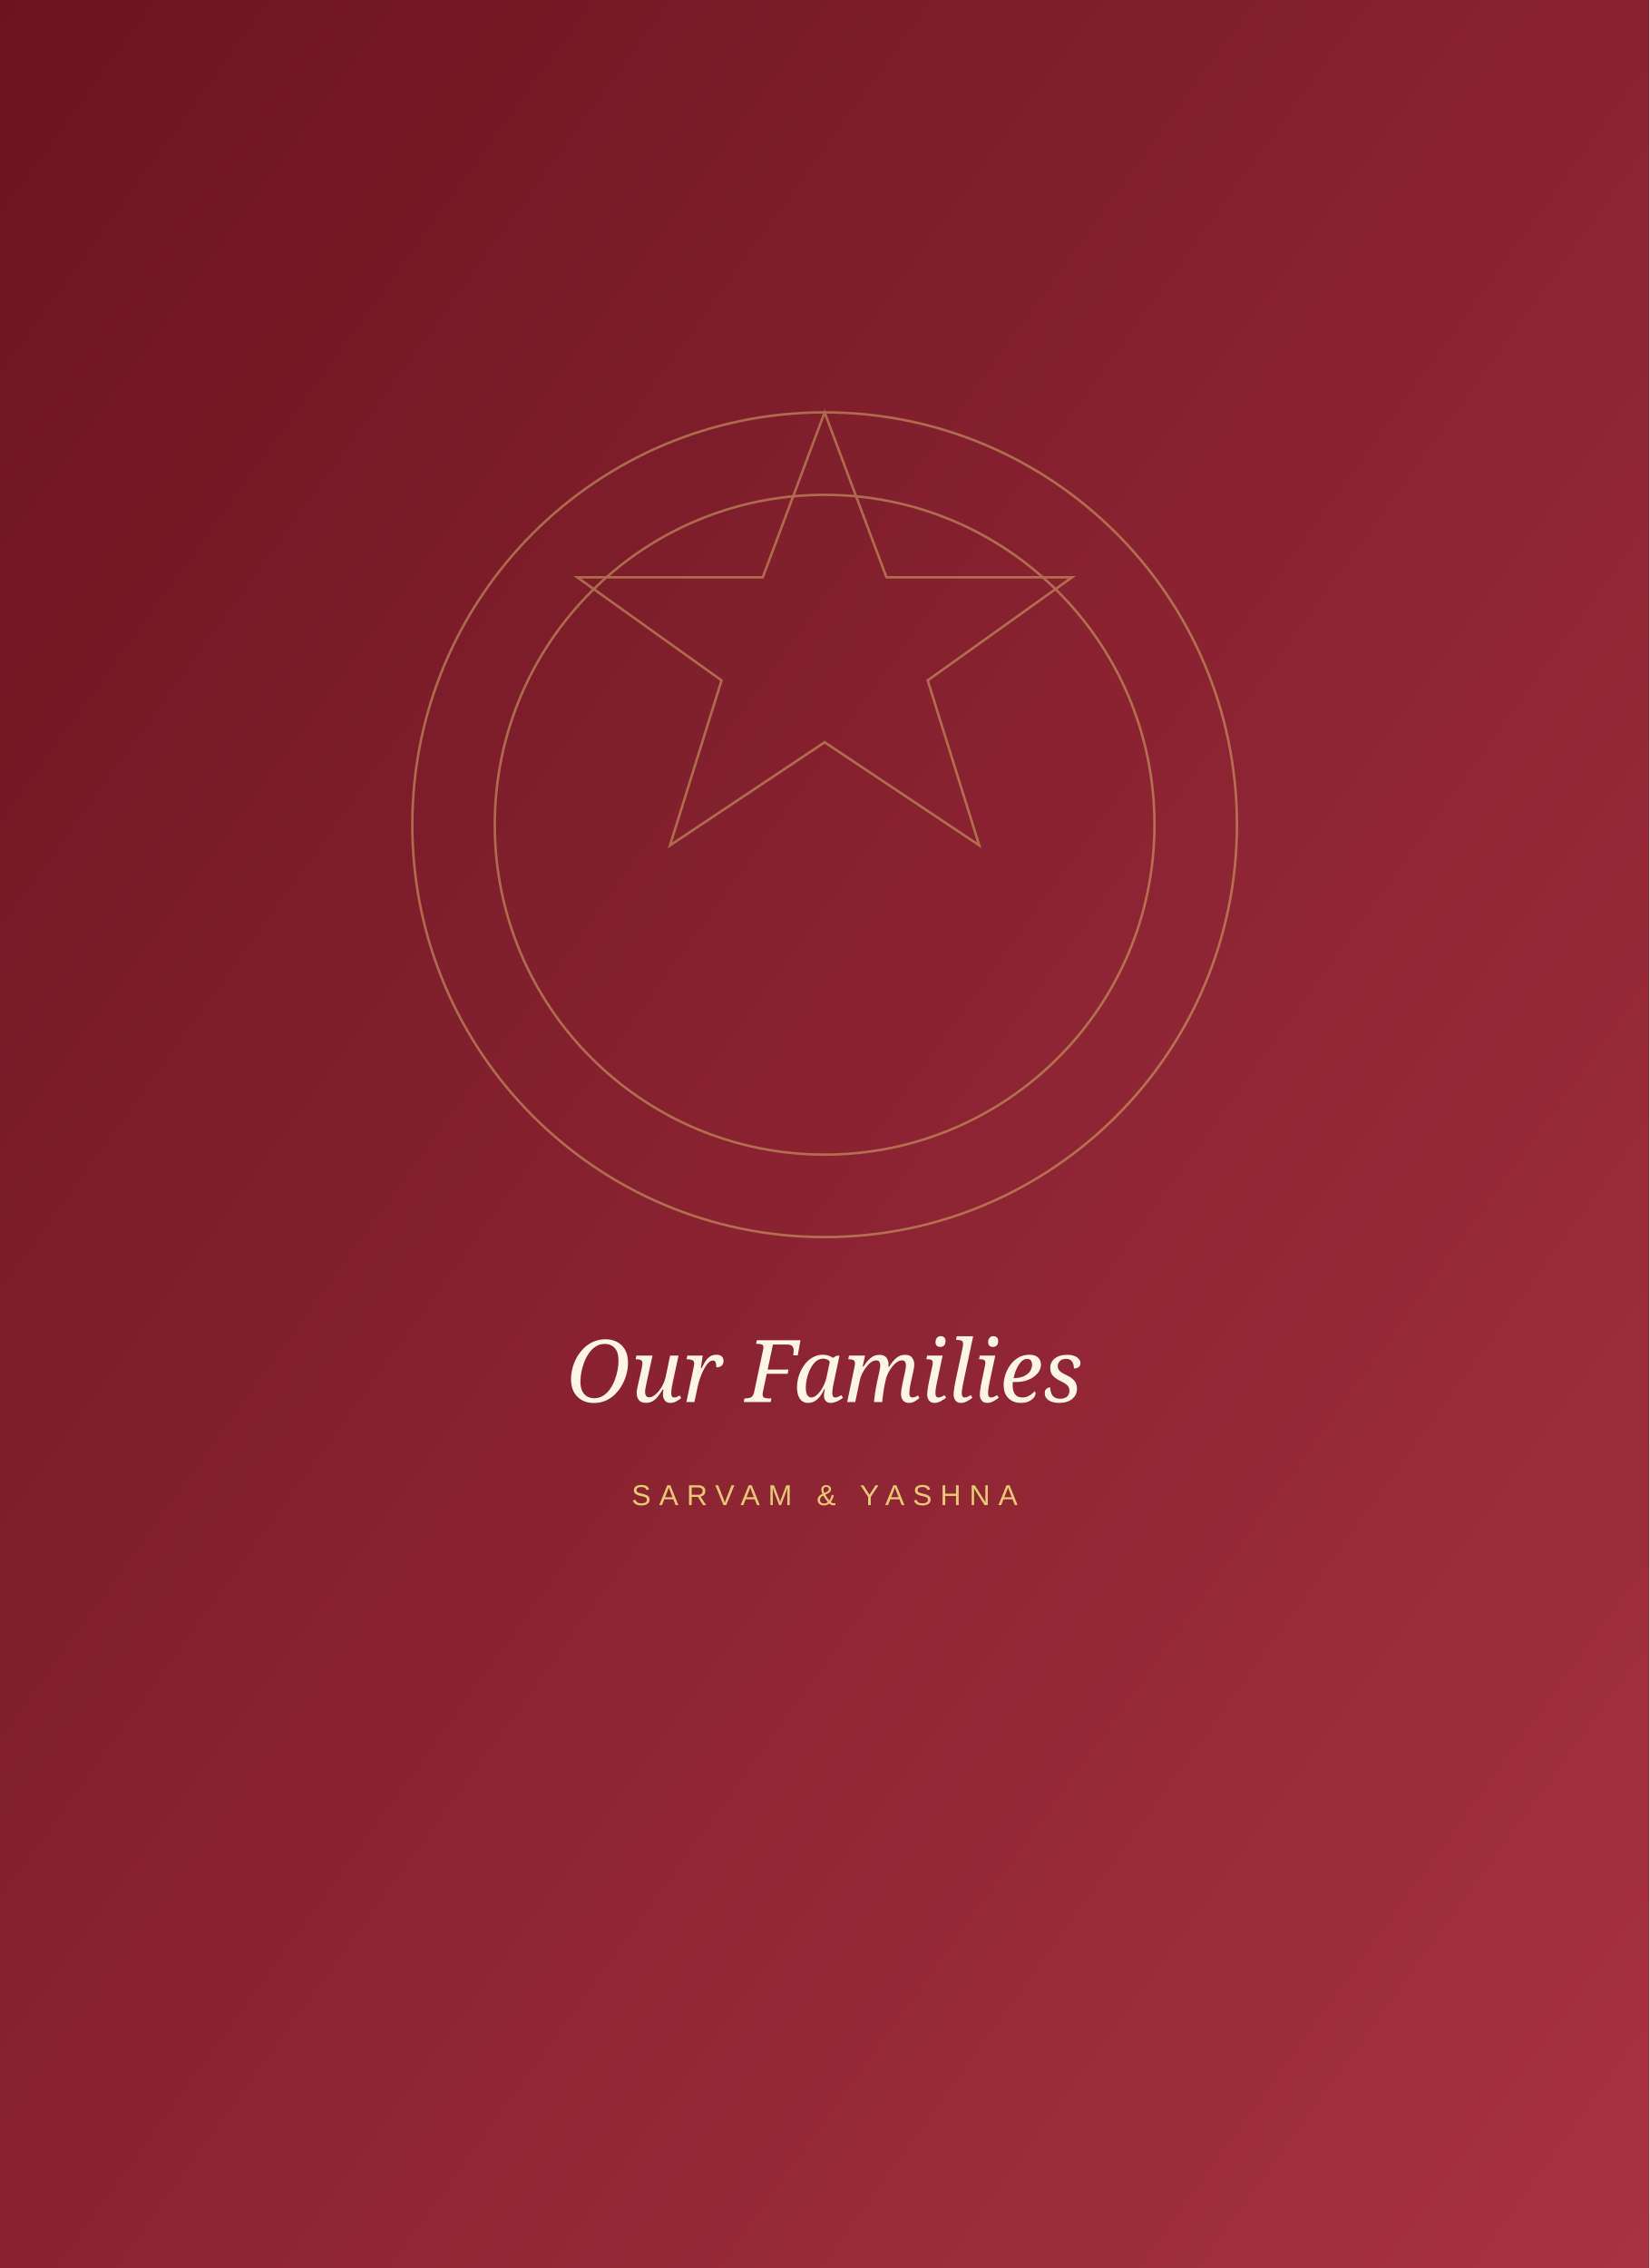
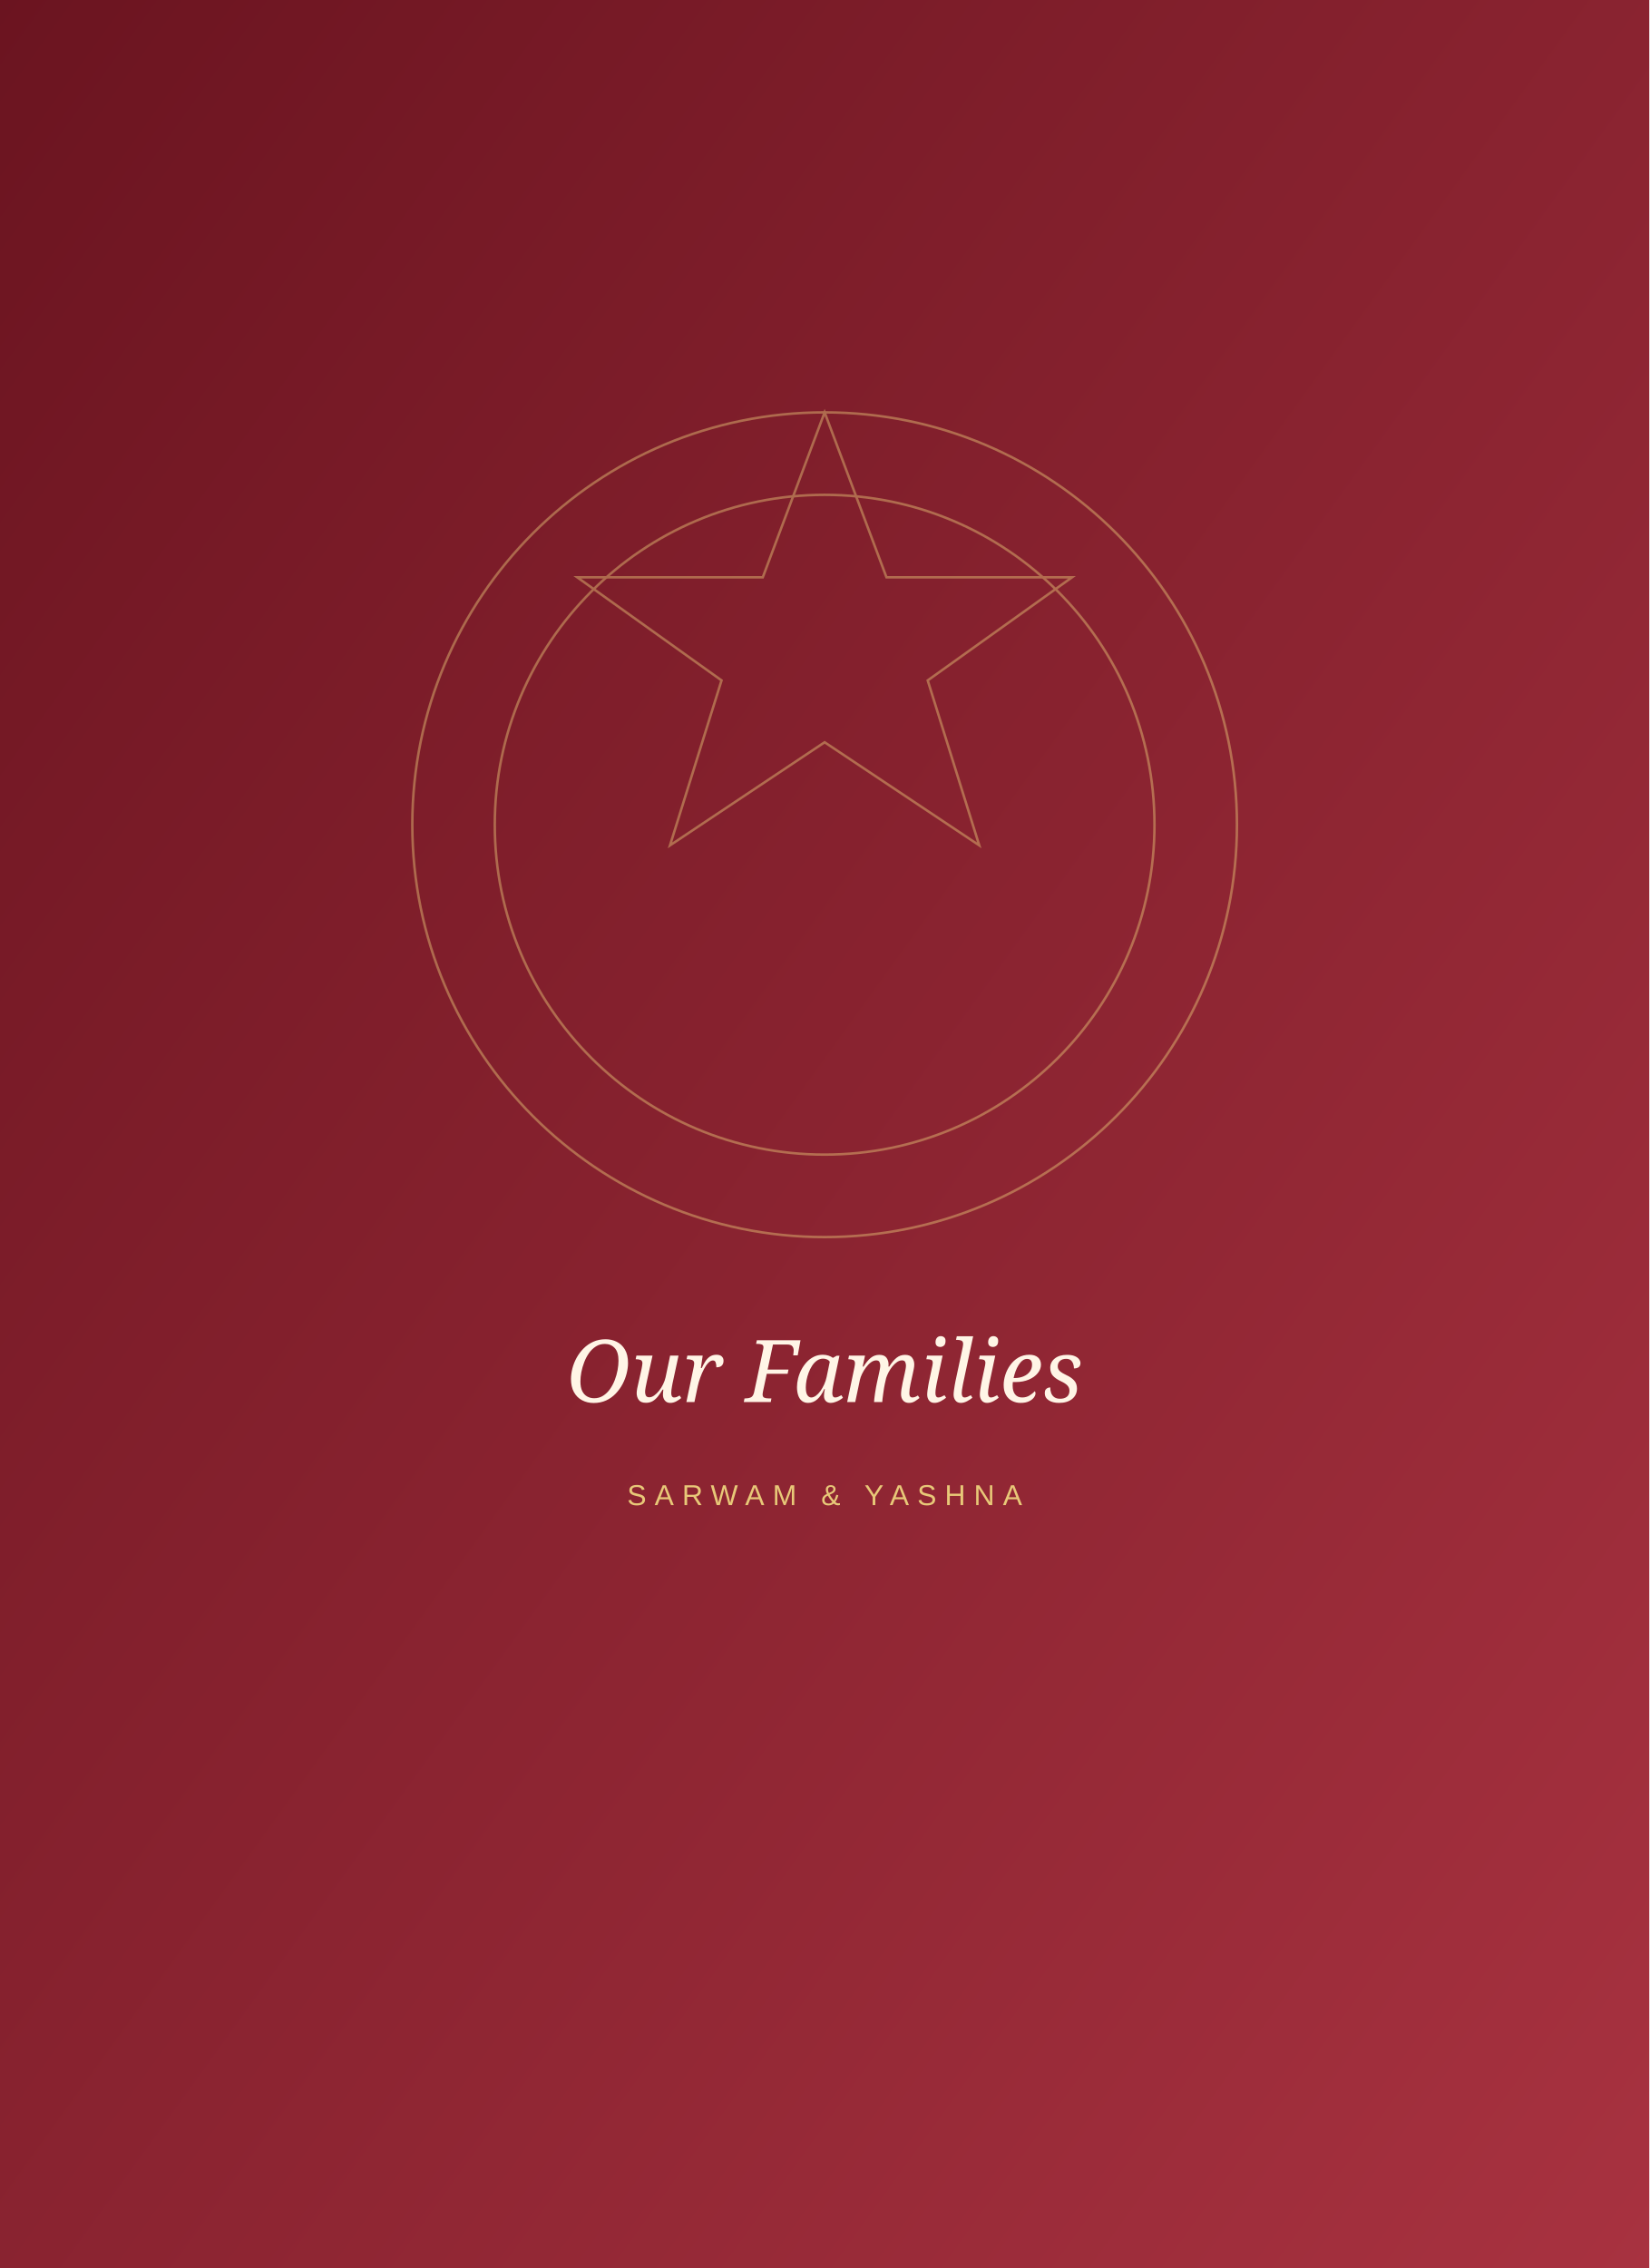
<svg xmlns="http://www.w3.org/2000/svg" viewBox="0 0 800 1100">
  <defs>
    <linearGradient id="bg" x1="0" y1="0" x2="1" y2="1">
      <stop stop-color="#6b1420" />
      <stop offset="1" stop-color="#a83240" />
    </linearGradient>
  </defs>
  <rect width="800" height="1100" fill="url(#bg)" />
  <g stroke="#e8c878" stroke-width="1.2" fill="none" opacity=".45">
    <path d="M400 200 L430 280 L520 280 L450 330 L475 410 L400 360 L325 410 L350 330 L280 280 L370 280 Z" />
    <circle cx="400" cy="400" r="160" />
    <circle cx="400" cy="400" r="200" />
  </g>
  <text x="400" y="680" text-anchor="middle" fill="#fff5e6" font-family="Georgia,serif" font-size="42" font-style="italic">Our Families</text>
-   <text x="400" y="730" text-anchor="middle" fill="#e8c878" font-family="Arial" font-size="14" letter-spacing="4">SARVAM &amp; YASHNA</text>
+   <text x="400" y="730" text-anchor="middle" fill="#e8c878" font-family="Arial" font-size="14" letter-spacing="4">SARWAM &amp; YASHNA</text>
</svg>
